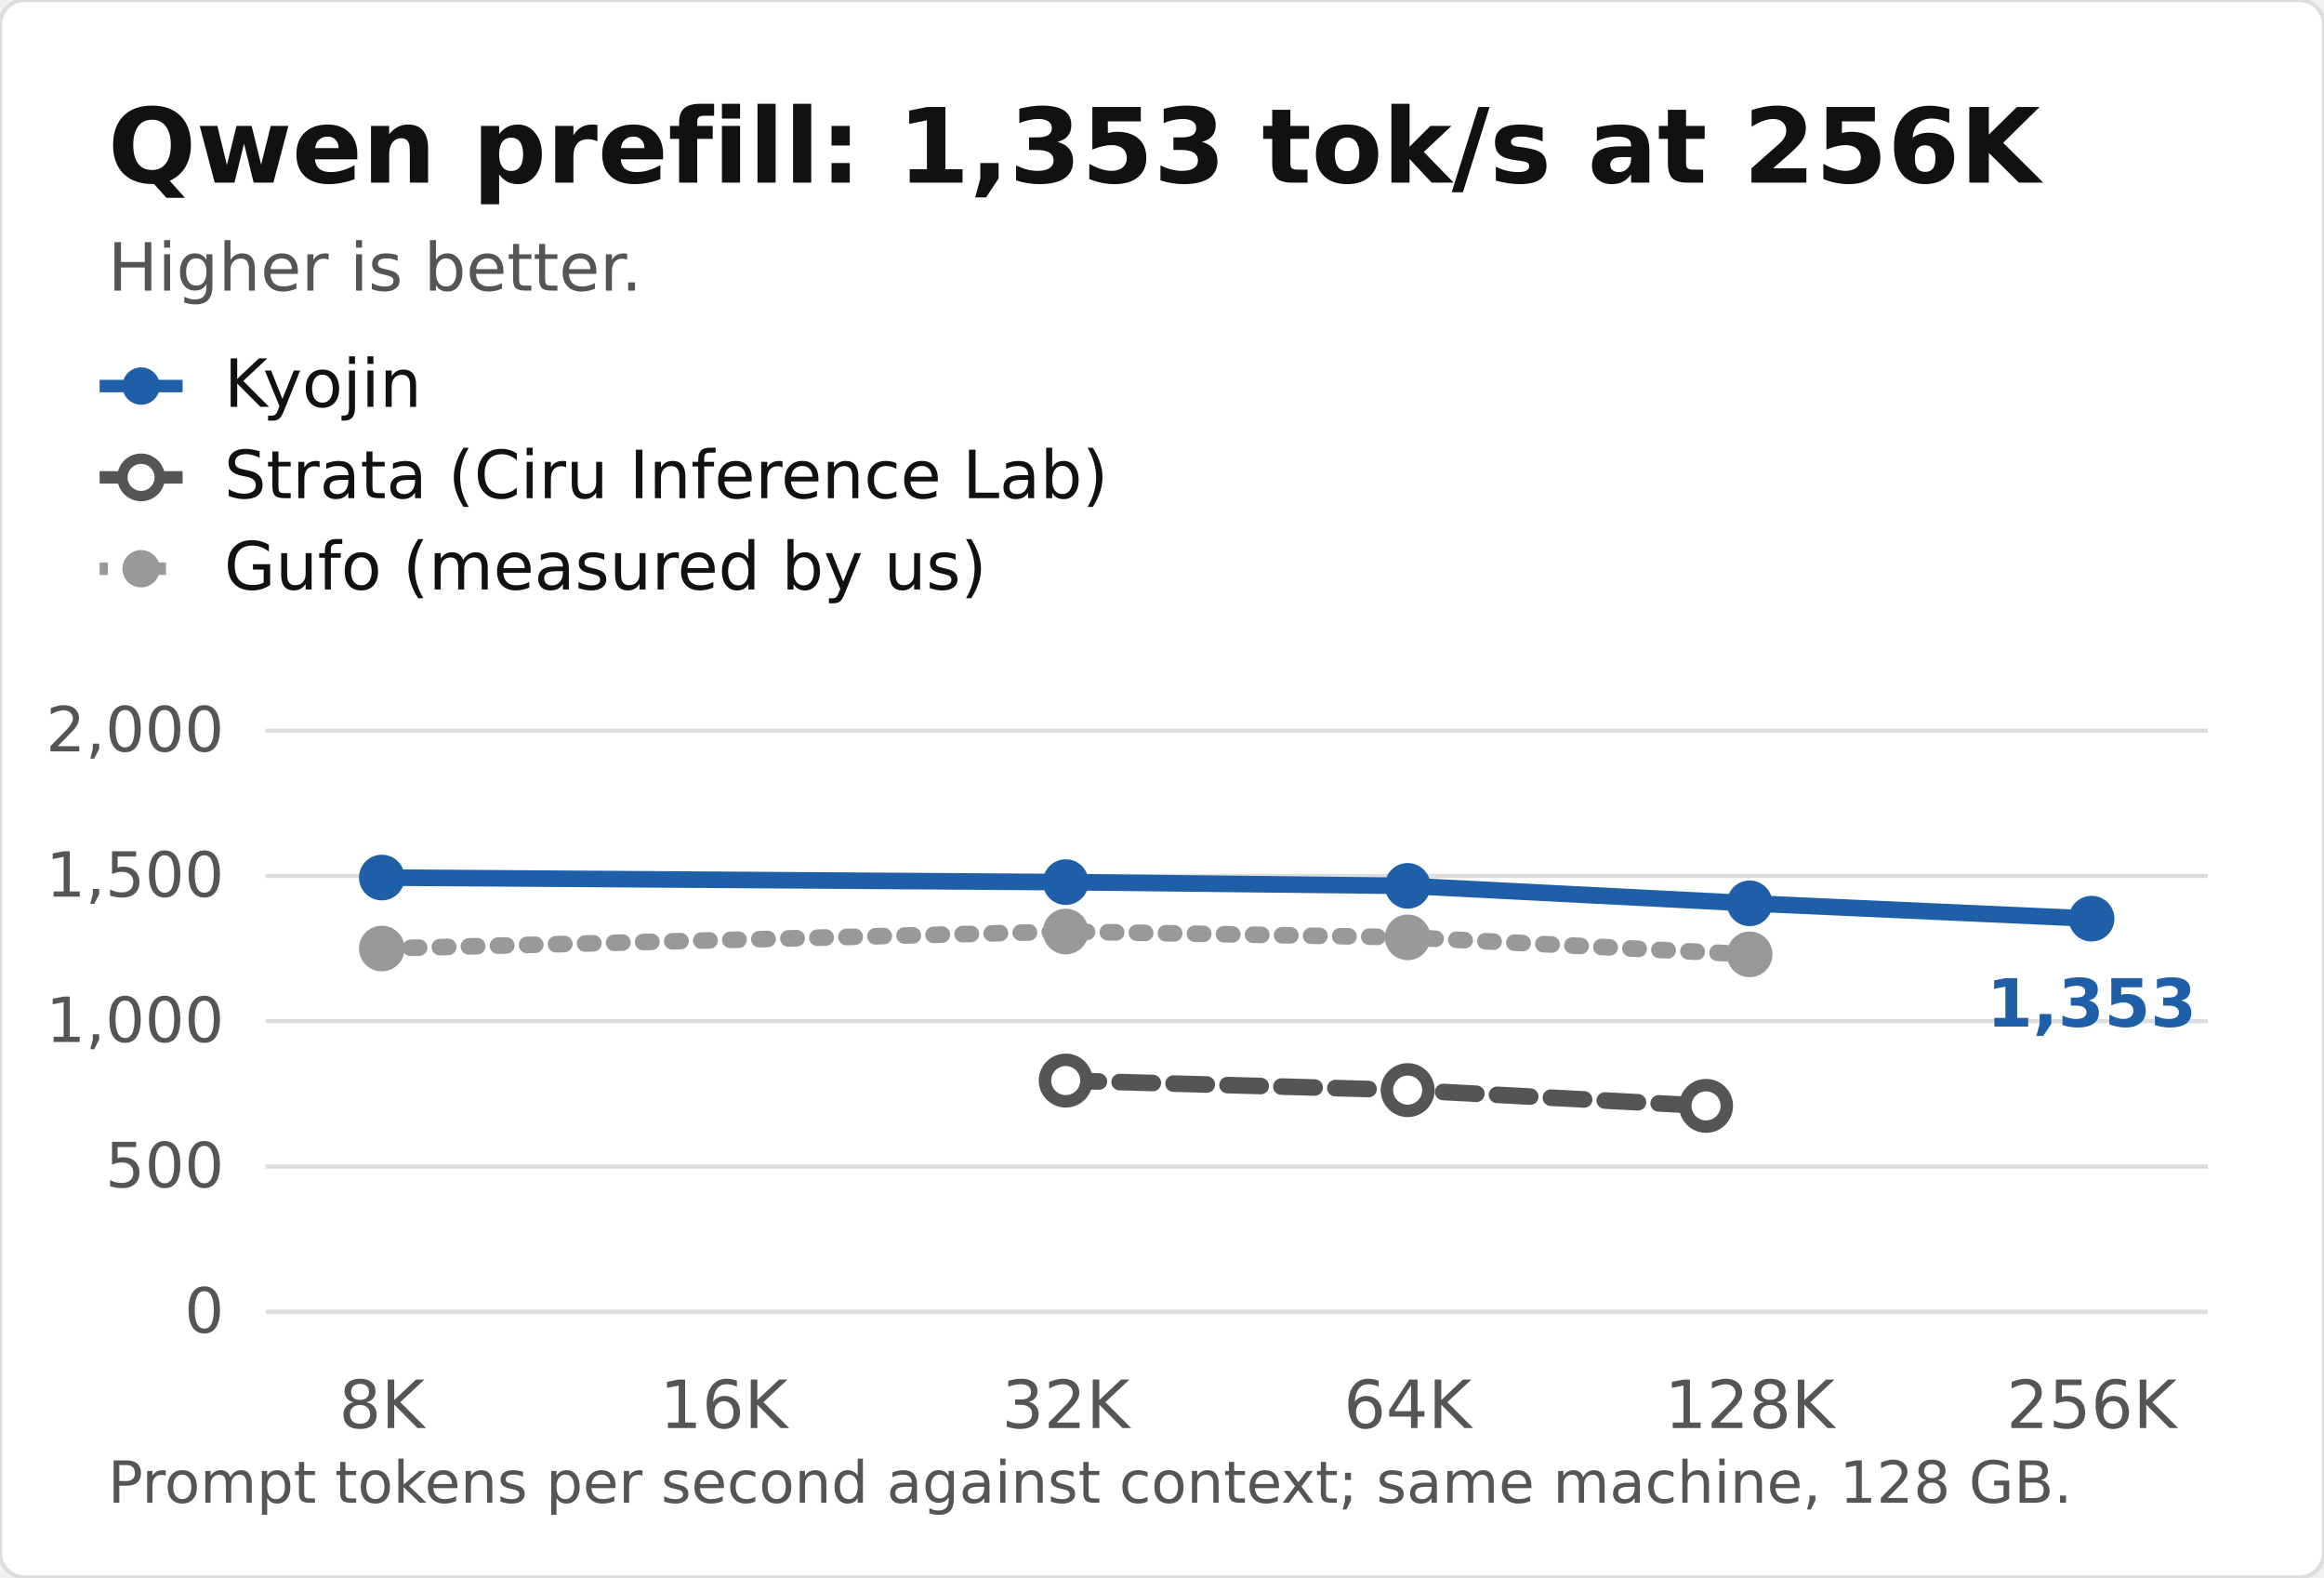
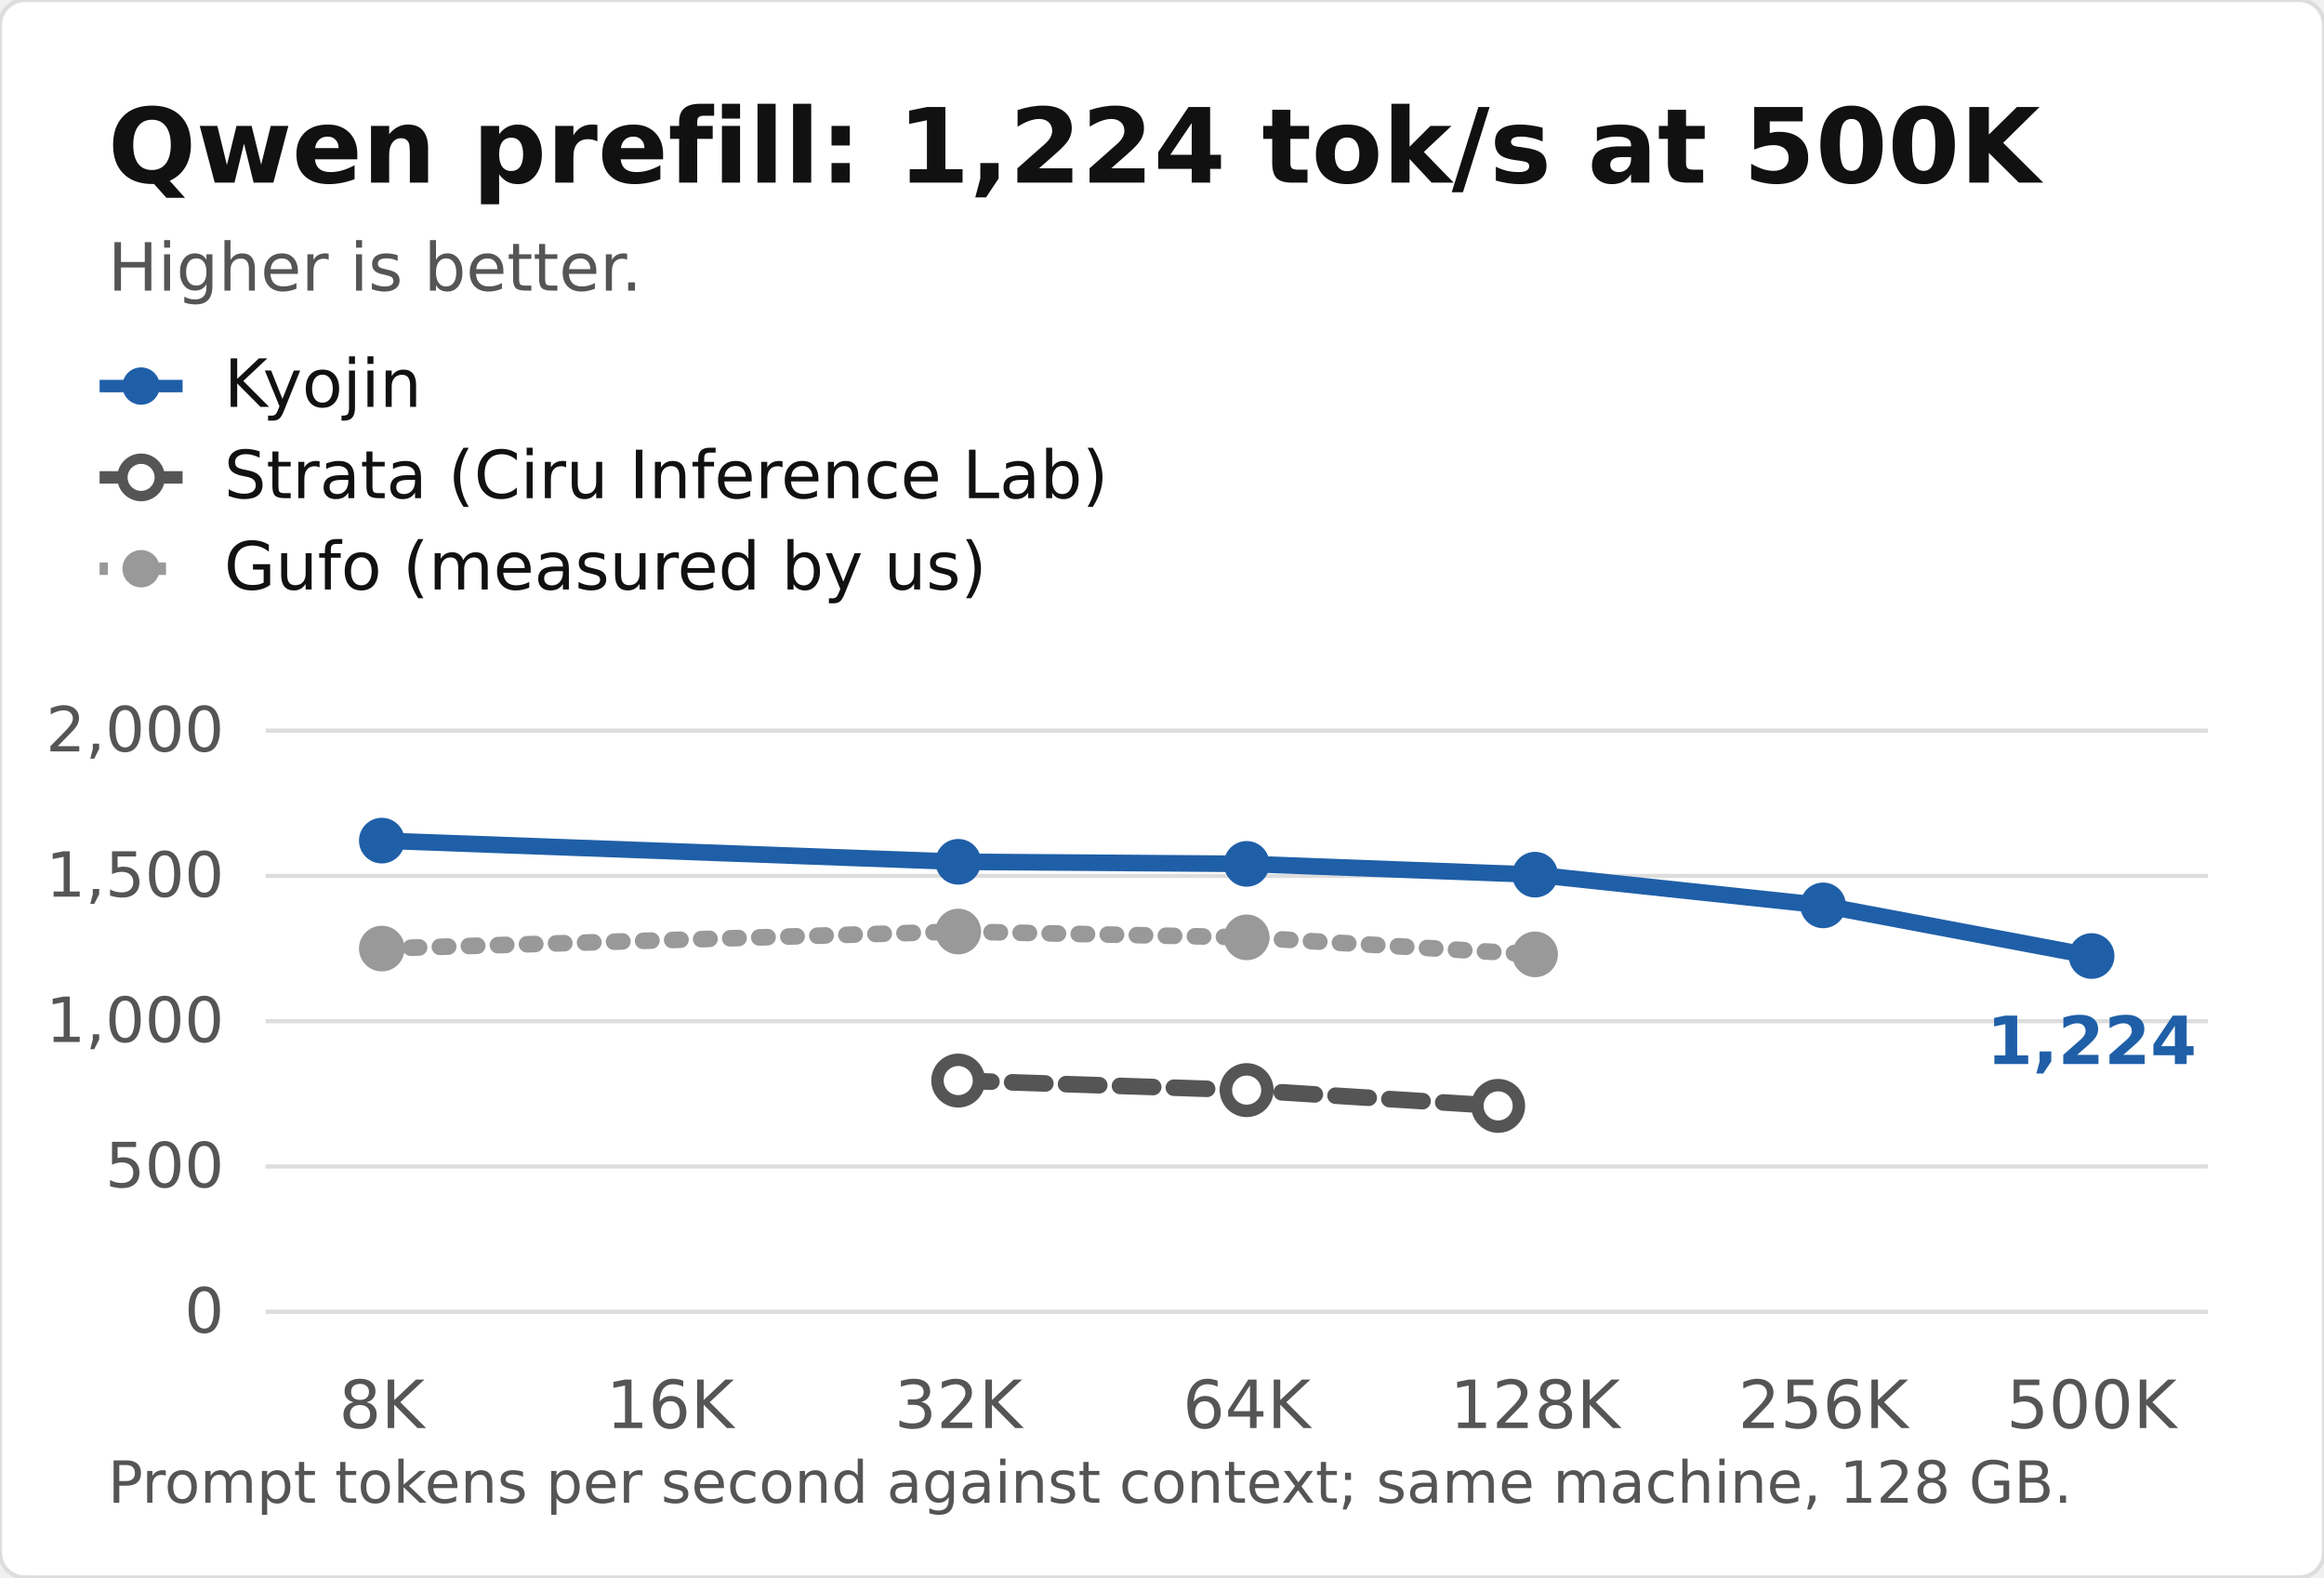
<svg xmlns="http://www.w3.org/2000/svg" width="560" height="380" viewBox="0 0 560 380" font-family="'Ubuntu Sans','DejaVu Sans',Helvetica,Arial,sans-serif">
  <rect width="560" height="380" rx="6" fill="#FFFFFF" stroke="#DDDDDD" />
-   <text x="26" y="44" fill="#111111" font-size="25" text-anchor="start" font-weight="700">Qwen prefill: 1,353 tok/s at 256K</text>
+   <text x="26" y="44" fill="#111111" font-size="25" text-anchor="start" font-weight="700">Qwen prefill: 1,224 tok/s at 500K</text>
  <text x="26" y="70" fill="#555555" font-size="16" text-anchor="start" font-weight="400">Higher is better.</text>
  <line x1="64" x2="532" y1="316.0" y2="316.0" stroke="#DDDDDD" />
  <text x="54" y="321.0" fill="#555555" font-size="15" text-anchor="end" font-weight="400">0</text>
  <line x1="64" x2="532" y1="281.0" y2="281.0" stroke="#DDDDDD" />
  <text x="54" y="286.0" fill="#555555" font-size="15" text-anchor="end" font-weight="400">500</text>
  <line x1="64" x2="532" y1="246.0" y2="246.0" stroke="#DDDDDD" />
  <text x="54" y="251.0" fill="#555555" font-size="15" text-anchor="end" font-weight="400">1,000</text>
  <line x1="64" x2="532" y1="211.0" y2="211.0" stroke="#DDDDDD" />
  <text x="54" y="216.0" fill="#555555" font-size="15" text-anchor="end" font-weight="400">1,500</text>
  <line x1="64" x2="532" y1="176.0" y2="176.0" stroke="#DDDDDD" />
  <text x="54" y="181.0" fill="#555555" font-size="15" text-anchor="end" font-weight="400">2,000</text>
  <text x="92.0" y="344" fill="#555555" font-size="16" text-anchor="middle" font-weight="400">8K</text>
-   <text x="174.4" y="344" fill="#555555" font-size="16" text-anchor="middle" font-weight="400">16K</text>
-   <text x="256.8" y="344" fill="#555555" font-size="16" text-anchor="middle" font-weight="400">32K</text>
-   <text x="339.2" y="344" fill="#555555" font-size="16" text-anchor="middle" font-weight="400">64K</text>
-   <text x="411.108" y="344" fill="#555555" font-size="16" text-anchor="middle" font-weight="400" />
-   <text x="421.6" y="344" fill="#555555" font-size="16" text-anchor="middle" font-weight="400">128K</text>
-   <text x="504.0" y="344" fill="#555555" font-size="16" text-anchor="middle" font-weight="400">256K</text>
+   <text x="161.469" y="344" fill="#555555" font-size="16" text-anchor="middle" font-weight="400">16K</text>
+   <text x="230.937" y="344" fill="#555555" font-size="16" text-anchor="middle" font-weight="400">32K</text>
+   <text x="300.406" y="344" fill="#555555" font-size="16" text-anchor="middle" font-weight="400">64K</text>
+   <text x="361.029" y="344" fill="#555555" font-size="16" text-anchor="middle" font-weight="400" />
+   <text x="369.874" y="344" fill="#555555" font-size="16" text-anchor="middle" font-weight="400">128K</text>
+   <text x="439.343" y="344" fill="#555555" font-size="16" text-anchor="middle" font-weight="400">256K</text>
+   <text x="504" y="344" fill="#555555" font-size="16" text-anchor="middle" font-weight="400">500K</text>
  <line x1="24" x2="44" y1="93" y2="93" stroke="#1F5FA8" stroke-width="3" />
  <circle cx="34" cy="93" r="4.5" fill="#1F5FA8" />
  <text x="54" y="98" fill="#111111" font-size="16" text-anchor="start" font-weight="400">Kyojin</text>
-   <polyline fill="none" stroke="#1F5FA8" stroke-width="4" stroke-linejoin="round" stroke-linecap="round" points="92.0,211.4 256.8,212.5 339.2,213.4 421.6,217.6 504.0,221.3" />
-   <circle cx="92.0" cy="211.4" r="5.5" fill="#1F5FA8" />
-   <circle cx="256.8" cy="212.5" r="5.5" fill="#1F5FA8" />
-   <circle cx="339.2" cy="213.4" r="5.5" fill="#1F5FA8" />
-   <circle cx="421.6" cy="217.6" r="5.5" fill="#1F5FA8" />
-   <circle cx="504.0" cy="221.3" r="5.5" fill="#1F5FA8" />
-   <text x="504.0" y="247.29" fill="#1F5FA8" font-size="16" text-anchor="middle" font-weight="700">1,353</text>
+   <polyline fill="none" stroke="#1F5FA8" stroke-width="4" stroke-linejoin="round" stroke-linecap="round" points="92.0,202.5 230.9,207.6 300.4,208.1 369.9,210.7 439.3,218.1 504.0,230.3" />
+   <circle cx="92.0" cy="202.5" r="5.5" fill="#1F5FA8" />
+   <circle cx="230.9" cy="207.6" r="5.5" fill="#1F5FA8" />
+   <circle cx="300.4" cy="208.1" r="5.5" fill="#1F5FA8" />
+   <circle cx="369.9" cy="210.7" r="5.5" fill="#1F5FA8" />
+   <circle cx="439.3" cy="218.1" r="5.5" fill="#1F5FA8" />
+   <circle cx="504.0" cy="230.3" r="5.5" fill="#1F5FA8" />
+   <text x="504" y="256.32" fill="#1F5FA8" font-size="16" text-anchor="middle" font-weight="700">1,224</text>
  <line x1="24" x2="44" y1="115" y2="115" stroke="#555555" stroke-width="3" stroke-dasharray="8 5" />
  <circle cx="34" cy="115" r="4.5" fill="#FFFFFF" stroke="#555555" stroke-width="2.5" />
  <text x="54" y="120" fill="#111111" font-size="16" text-anchor="start" font-weight="400">Strata (Ciru Inference Lab)</text>
-   <polyline fill="none" stroke="#555555" stroke-width="4" stroke-linejoin="round" stroke-linecap="round" stroke-dasharray="8 5" points="256.8,260.3 339.2,262.6 411.1,266.4" />
-   <circle cx="256.8" cy="260.3" r="5" fill="#FFFFFF" stroke="#555555" stroke-width="3" />
-   <circle cx="339.2" cy="262.6" r="5" fill="#FFFFFF" stroke="#555555" stroke-width="3" />
-   <circle cx="411.1" cy="266.4" r="5" fill="#FFFFFF" stroke="#555555" stroke-width="3" />
+   <polyline fill="none" stroke="#555555" stroke-width="4" stroke-linejoin="round" stroke-linecap="round" stroke-dasharray="8 5" points="230.9,260.3 300.4,262.6 361.0,266.4" />
+   <circle cx="230.9" cy="260.3" r="5" fill="#FFFFFF" stroke="#555555" stroke-width="3" />
+   <circle cx="300.4" cy="262.6" r="5" fill="#FFFFFF" stroke="#555555" stroke-width="3" />
+   <circle cx="361.0" cy="266.4" r="5" fill="#FFFFFF" stroke="#555555" stroke-width="3" />
  <line x1="24" x2="44" y1="137" y2="137" stroke="#999999" stroke-width="3" stroke-dasharray="2 5" />
  <circle cx="34" cy="137" r="4.5" fill="#999999" />
  <text x="54" y="142" fill="#111111" font-size="16" text-anchor="start" font-weight="400">Gufo (measured by us)</text>
-   <polyline fill="none" stroke="#999999" stroke-width="4" stroke-linejoin="round" stroke-linecap="round" stroke-dasharray="2 5" points="92.0,228.5 256.8,224.4 339.2,225.8 421.6,229.9" />
+   <polyline fill="none" stroke="#999999" stroke-width="4" stroke-linejoin="round" stroke-linecap="round" stroke-dasharray="2 5" points="92.0,228.5 230.9,224.4 300.4,225.8 369.9,229.9" />
  <circle cx="92.0" cy="228.5" r="5.5" fill="#999999" />
-   <circle cx="256.8" cy="224.4" r="5.5" fill="#999999" />
-   <circle cx="339.2" cy="225.8" r="5.5" fill="#999999" />
-   <circle cx="421.6" cy="229.9" r="5.5" fill="#999999" />
+   <circle cx="230.9" cy="224.4" r="5.5" fill="#999999" />
+   <circle cx="300.4" cy="225.8" r="5.5" fill="#999999" />
+   <circle cx="369.9" cy="229.9" r="5.5" fill="#999999" />
  <text x="26" y="362" fill="#555555" font-size="14" text-anchor="start" font-weight="400">Prompt tokens per second against context; same machine, 128 GB.</text>
</svg>
